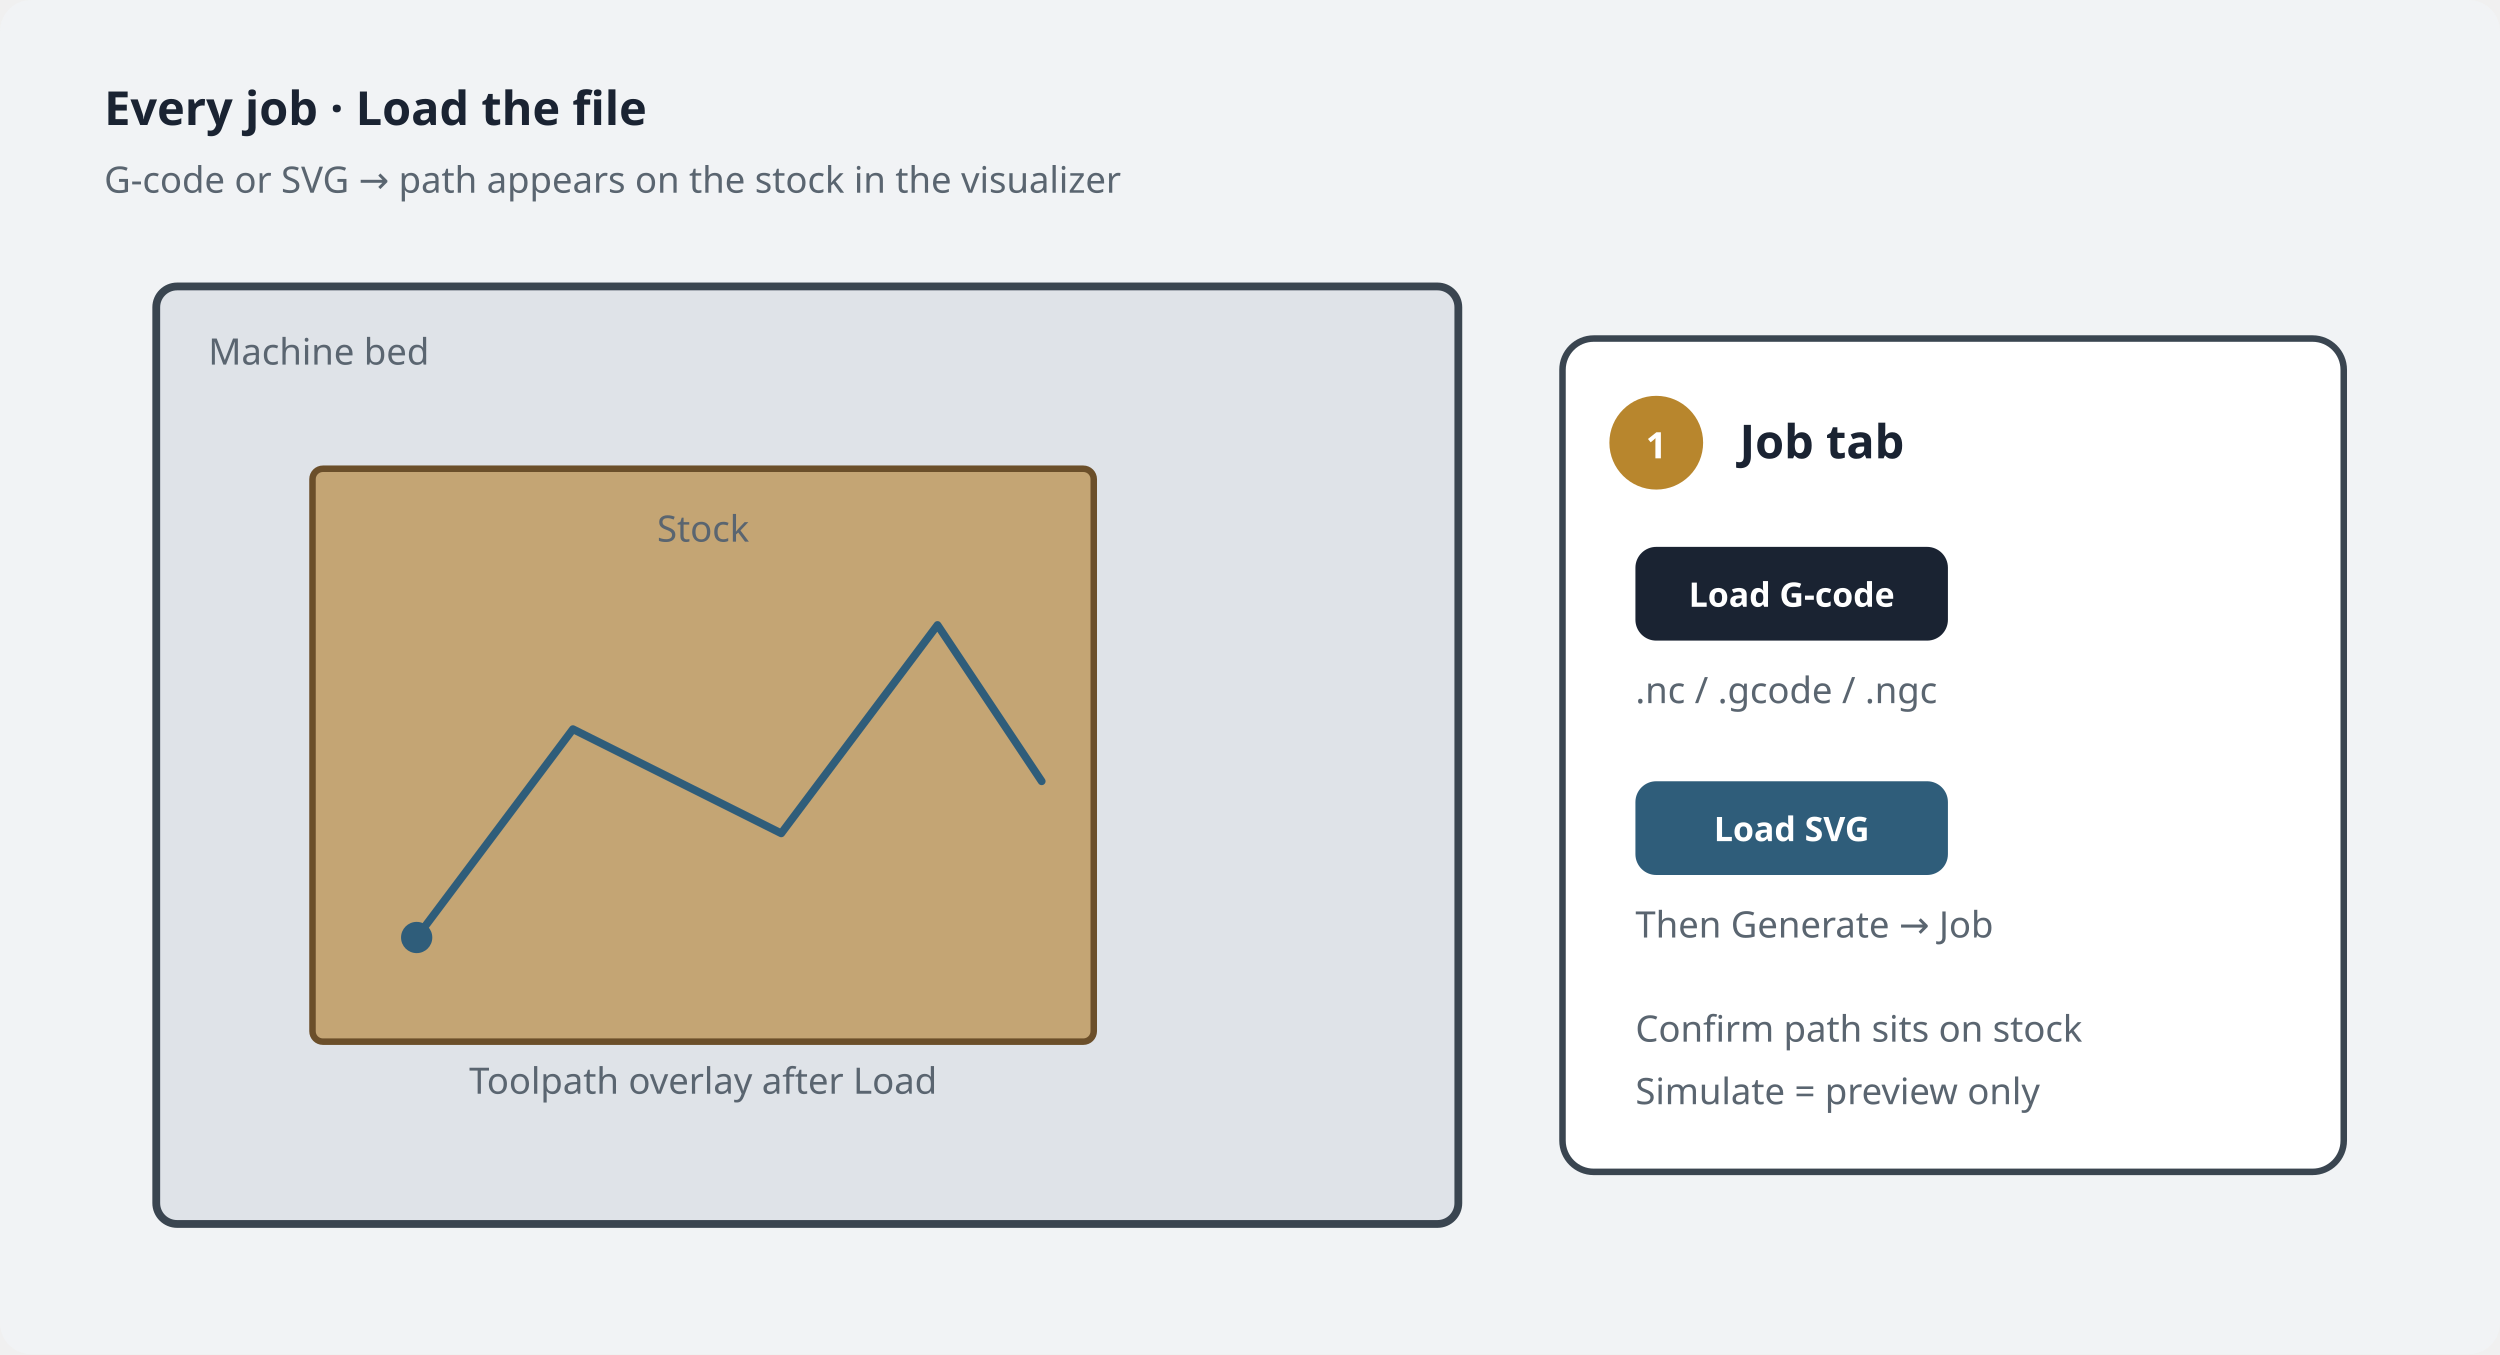
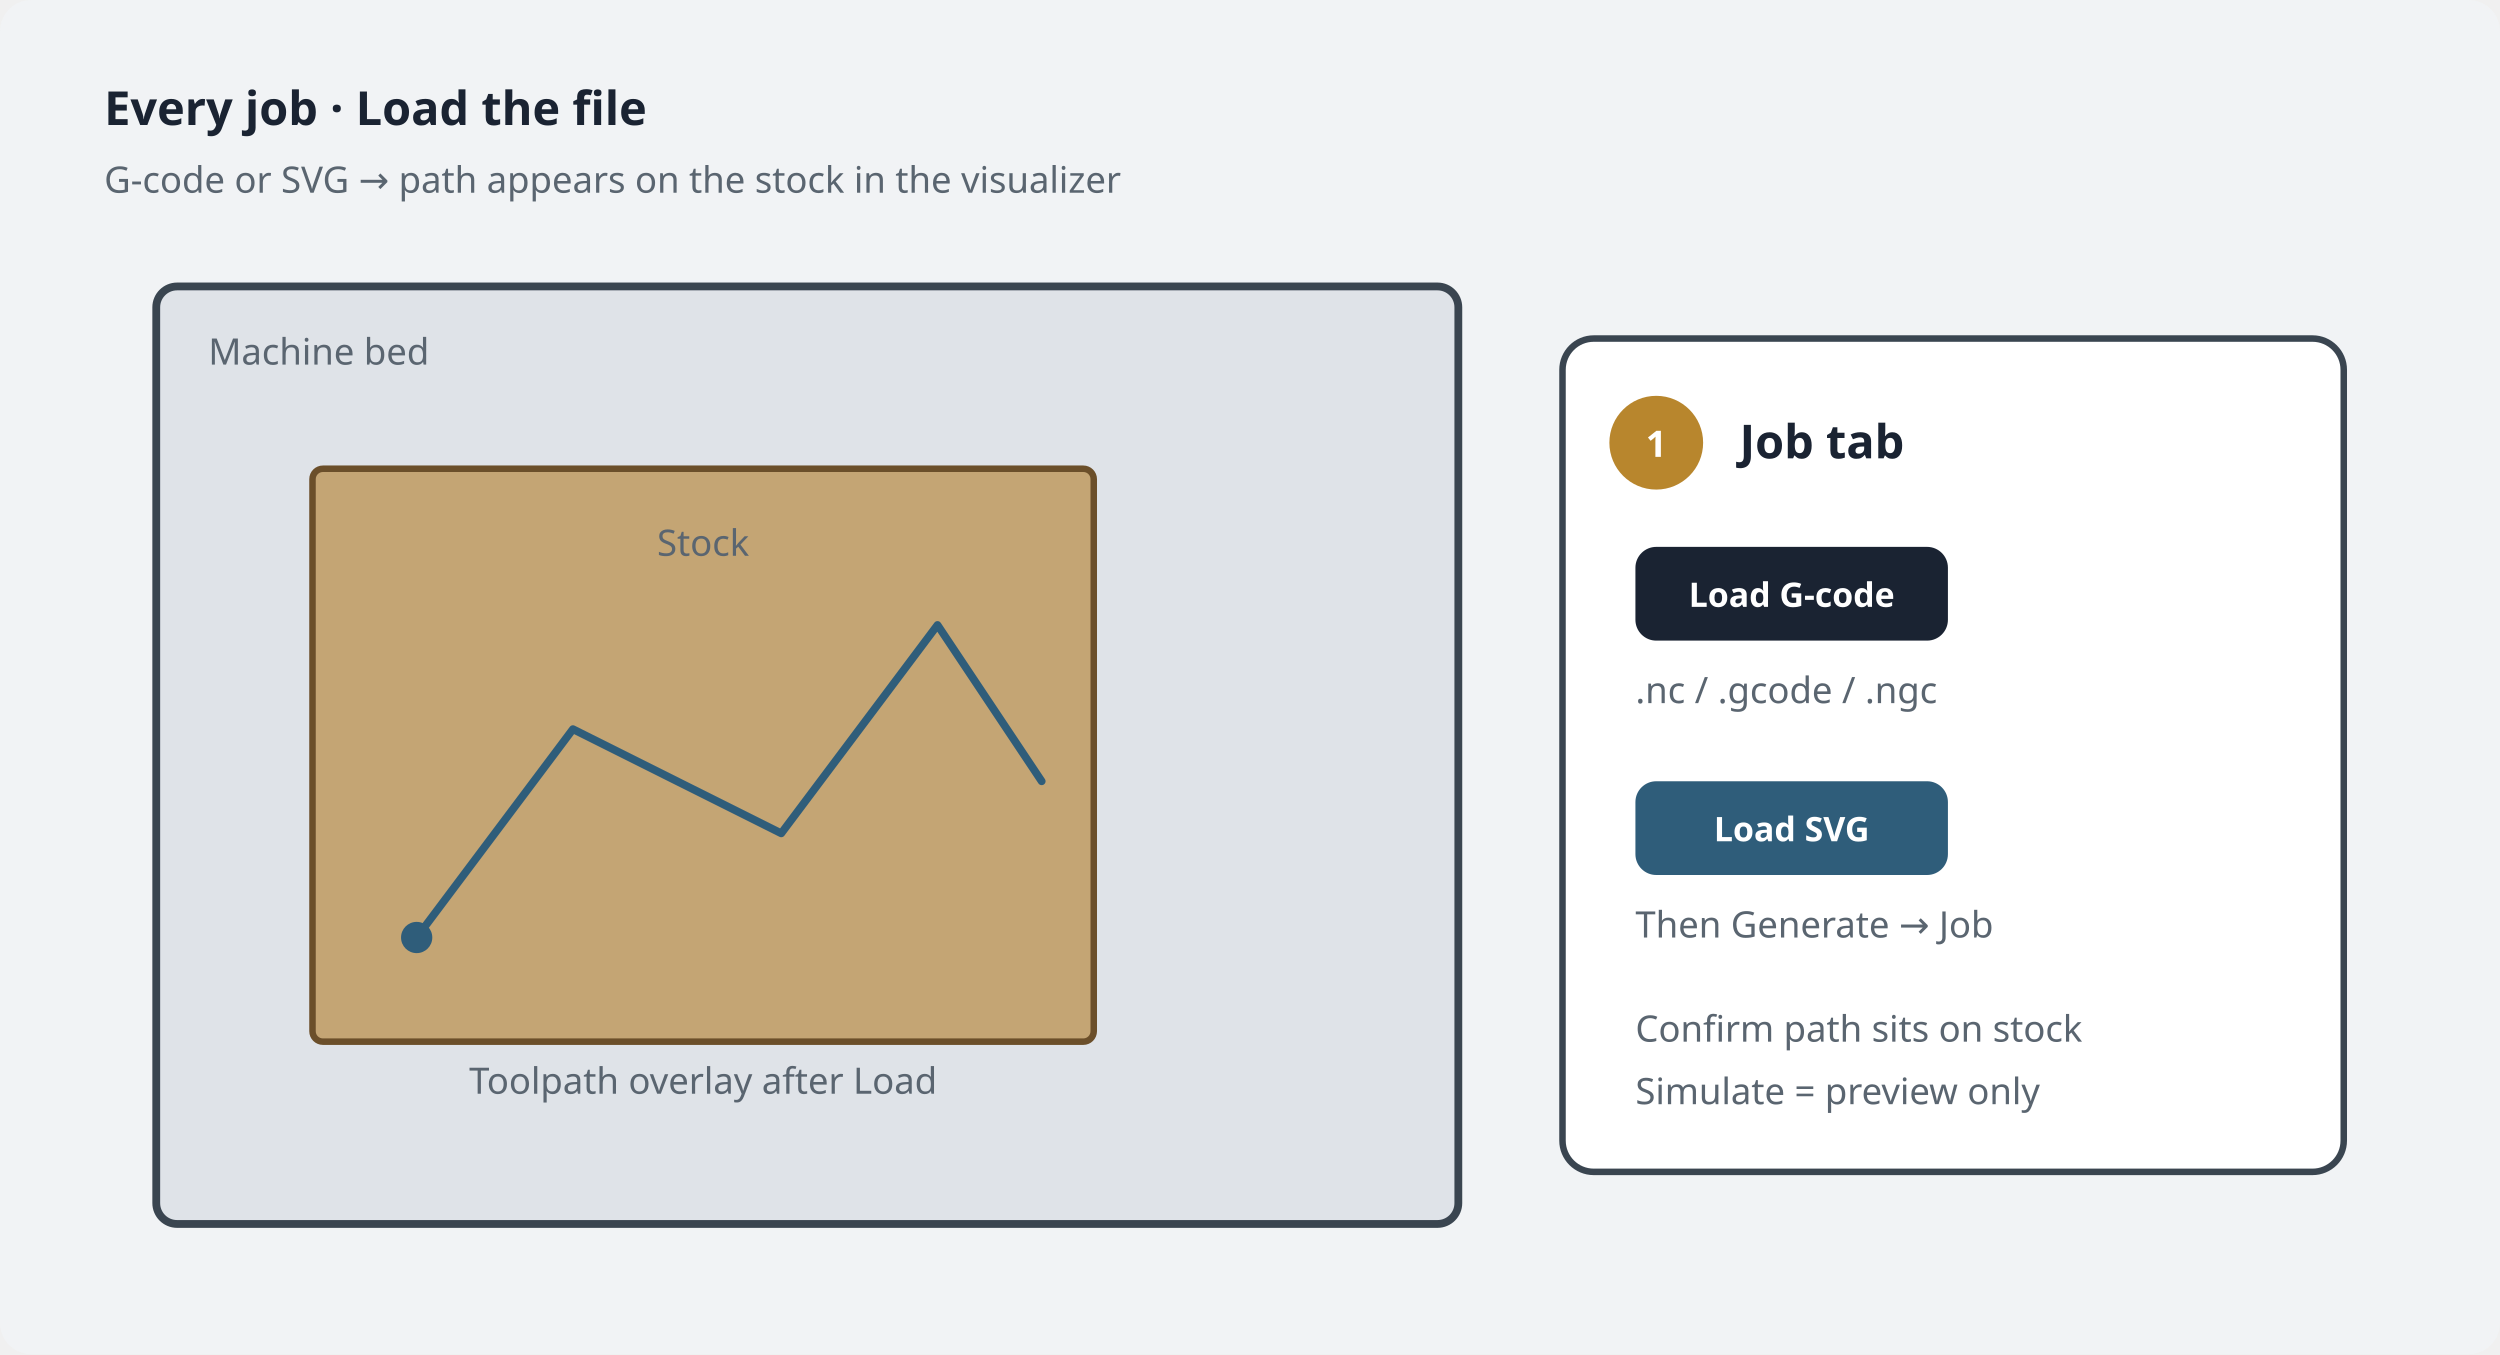
<svg xmlns="http://www.w3.org/2000/svg" viewBox="0 0 960 520" role="img" aria-labelledby="t d">
  <defs>
    <style>
      /* SharpCNC diagram type: UI stack on all text; avoid SVG Times default on .tiny/etc. */
      text, tspan { font-family: "Sora", system-ui, "Segoe UI", sans-serif; }
      .bg { fill: #f1f3f5; }
      .bed { fill: #dfe3e8; stroke: #3a4550; stroke-width: 3; }
      .stock { fill: #c4a574; stroke: #6b4f2a; stroke-width: 2.5; }
      .path { fill: none; stroke: #2f5d7a; stroke-width: 3; stroke-linecap: round; stroke-linejoin: round; }
      .panel { fill: #ffffff; stroke: #3a4550; stroke-width: 2.5; }
      .lab { font-family: "Sora", system-ui, "Segoe UI", sans-serif; fill: #1a2332; font-size: 18px; font-weight: 700; }
      .tiny { font-size: 14px; fill: #5a6570; font-family: "Sora", system-ui, "Segoe UI", sans-serif; }
      .w { fill: #ffffff; font-family: "Sora", system-ui, "Segoe UI", sans-serif; font-weight: 700; }
      .accent { fill: #b8862d; }
      .job { fill: #2f5d7a; }
      .chip { fill: #1a2332; }
    </style>
  </defs>
  <rect class="bg" width="960" height="520" rx="12" />
  <text class="lab" x="40" y="48">Every job · Load the file</text>
  <text class="tiny" x="40" y="74">G-code or SVG → path appears on the stock in the visualizer</text>
  <rect class="bed" x="60" y="110" width="500" height="360" rx="8" />
  <text class="tiny" x="80" y="140">Machine bed</text>
  <rect class="stock" x="120" y="180" width="300" height="220" rx="4" />
-   <text class="tiny" x="270" y="208" text-anchor="middle">Stock</text>
+   <text class="tiny" x="270" y="208" text-anchor="middle" dominant-baseline="central">Stock</text>
  <path class="path" d="M160 360 L220 280 L300 320 L360 240 L400 300" />
  <circle class="job" cx="160" cy="360" r="6" />
  <text class="tiny" x="270" y="420" text-anchor="middle">Toolpath overlay after Load</text>
  <rect class="panel" x="600" y="130" width="300" height="320" rx="12" />
  <circle class="accent" cx="636" cy="170" r="18" />
-   <text class="w" x="636" y="176" text-anchor="middle" font-size="14">1</text>
+   <text class="w" x="636" y="170" text-anchor="middle" dominant-baseline="central" font-size="14">1</text>
  <text class="lab" x="668" y="176" font-size="16">Job tab</text>
  <g transform="translate(628,210)">
    <rect class="chip" width="120" height="36" rx="8" />
-     <text class="w" x="60" y="23" text-anchor="middle" font-size="13">Load G-code</text>
+     <text class="w" x="60" y="18" text-anchor="middle" dominant-baseline="central" font-size="13">Load G-code</text>
  </g>
  <text class="tiny" x="628" y="270">.nc / .gcode / .ngc</text>
  <g transform="translate(628,300)">
    <rect class="job" width="120" height="36" rx="8" />
-     <text class="w" x="60" y="23" text-anchor="middle" font-size="13">Load SVG</text>
+     <text class="w" x="60" y="18" text-anchor="middle" dominant-baseline="central" font-size="13">Load SVG</text>
  </g>
  <text class="tiny" x="628" y="360">Then Generate → Job</text>
  <text class="tiny" x="628" y="400">Confirm path sits on stock</text>
  <text class="tiny" x="628" y="424">Simulate = preview only</text>
</svg>
